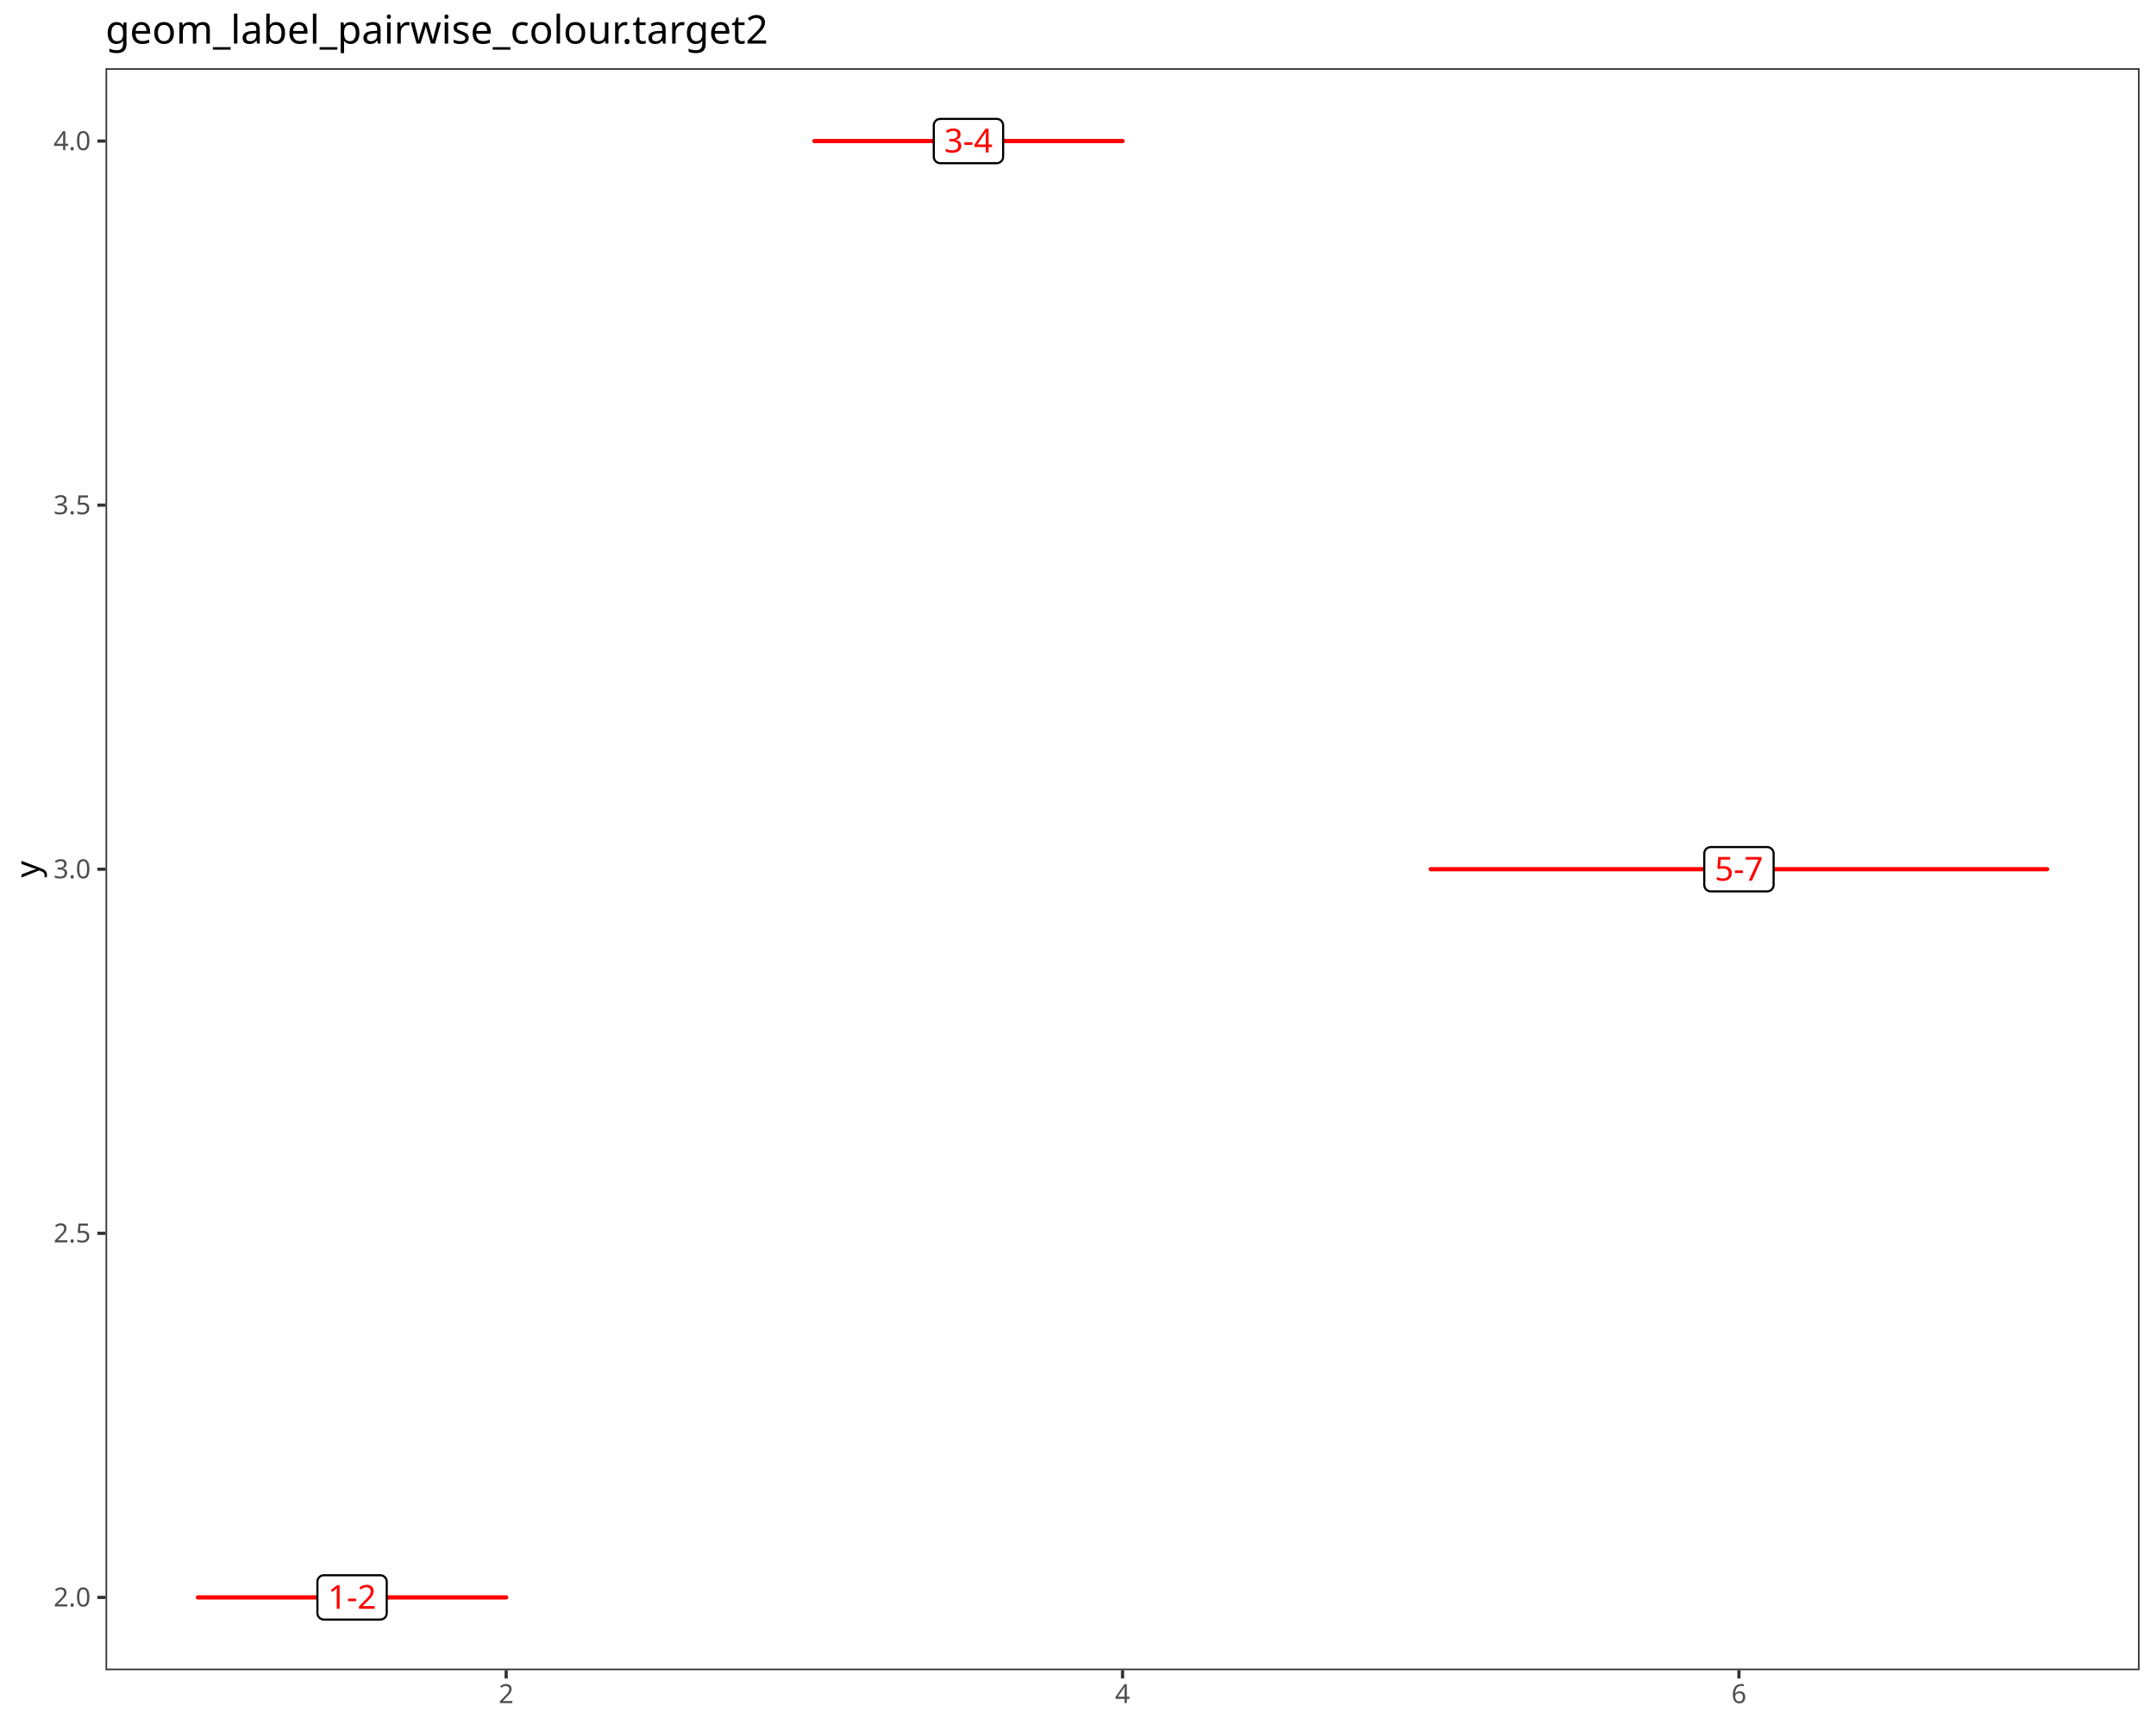
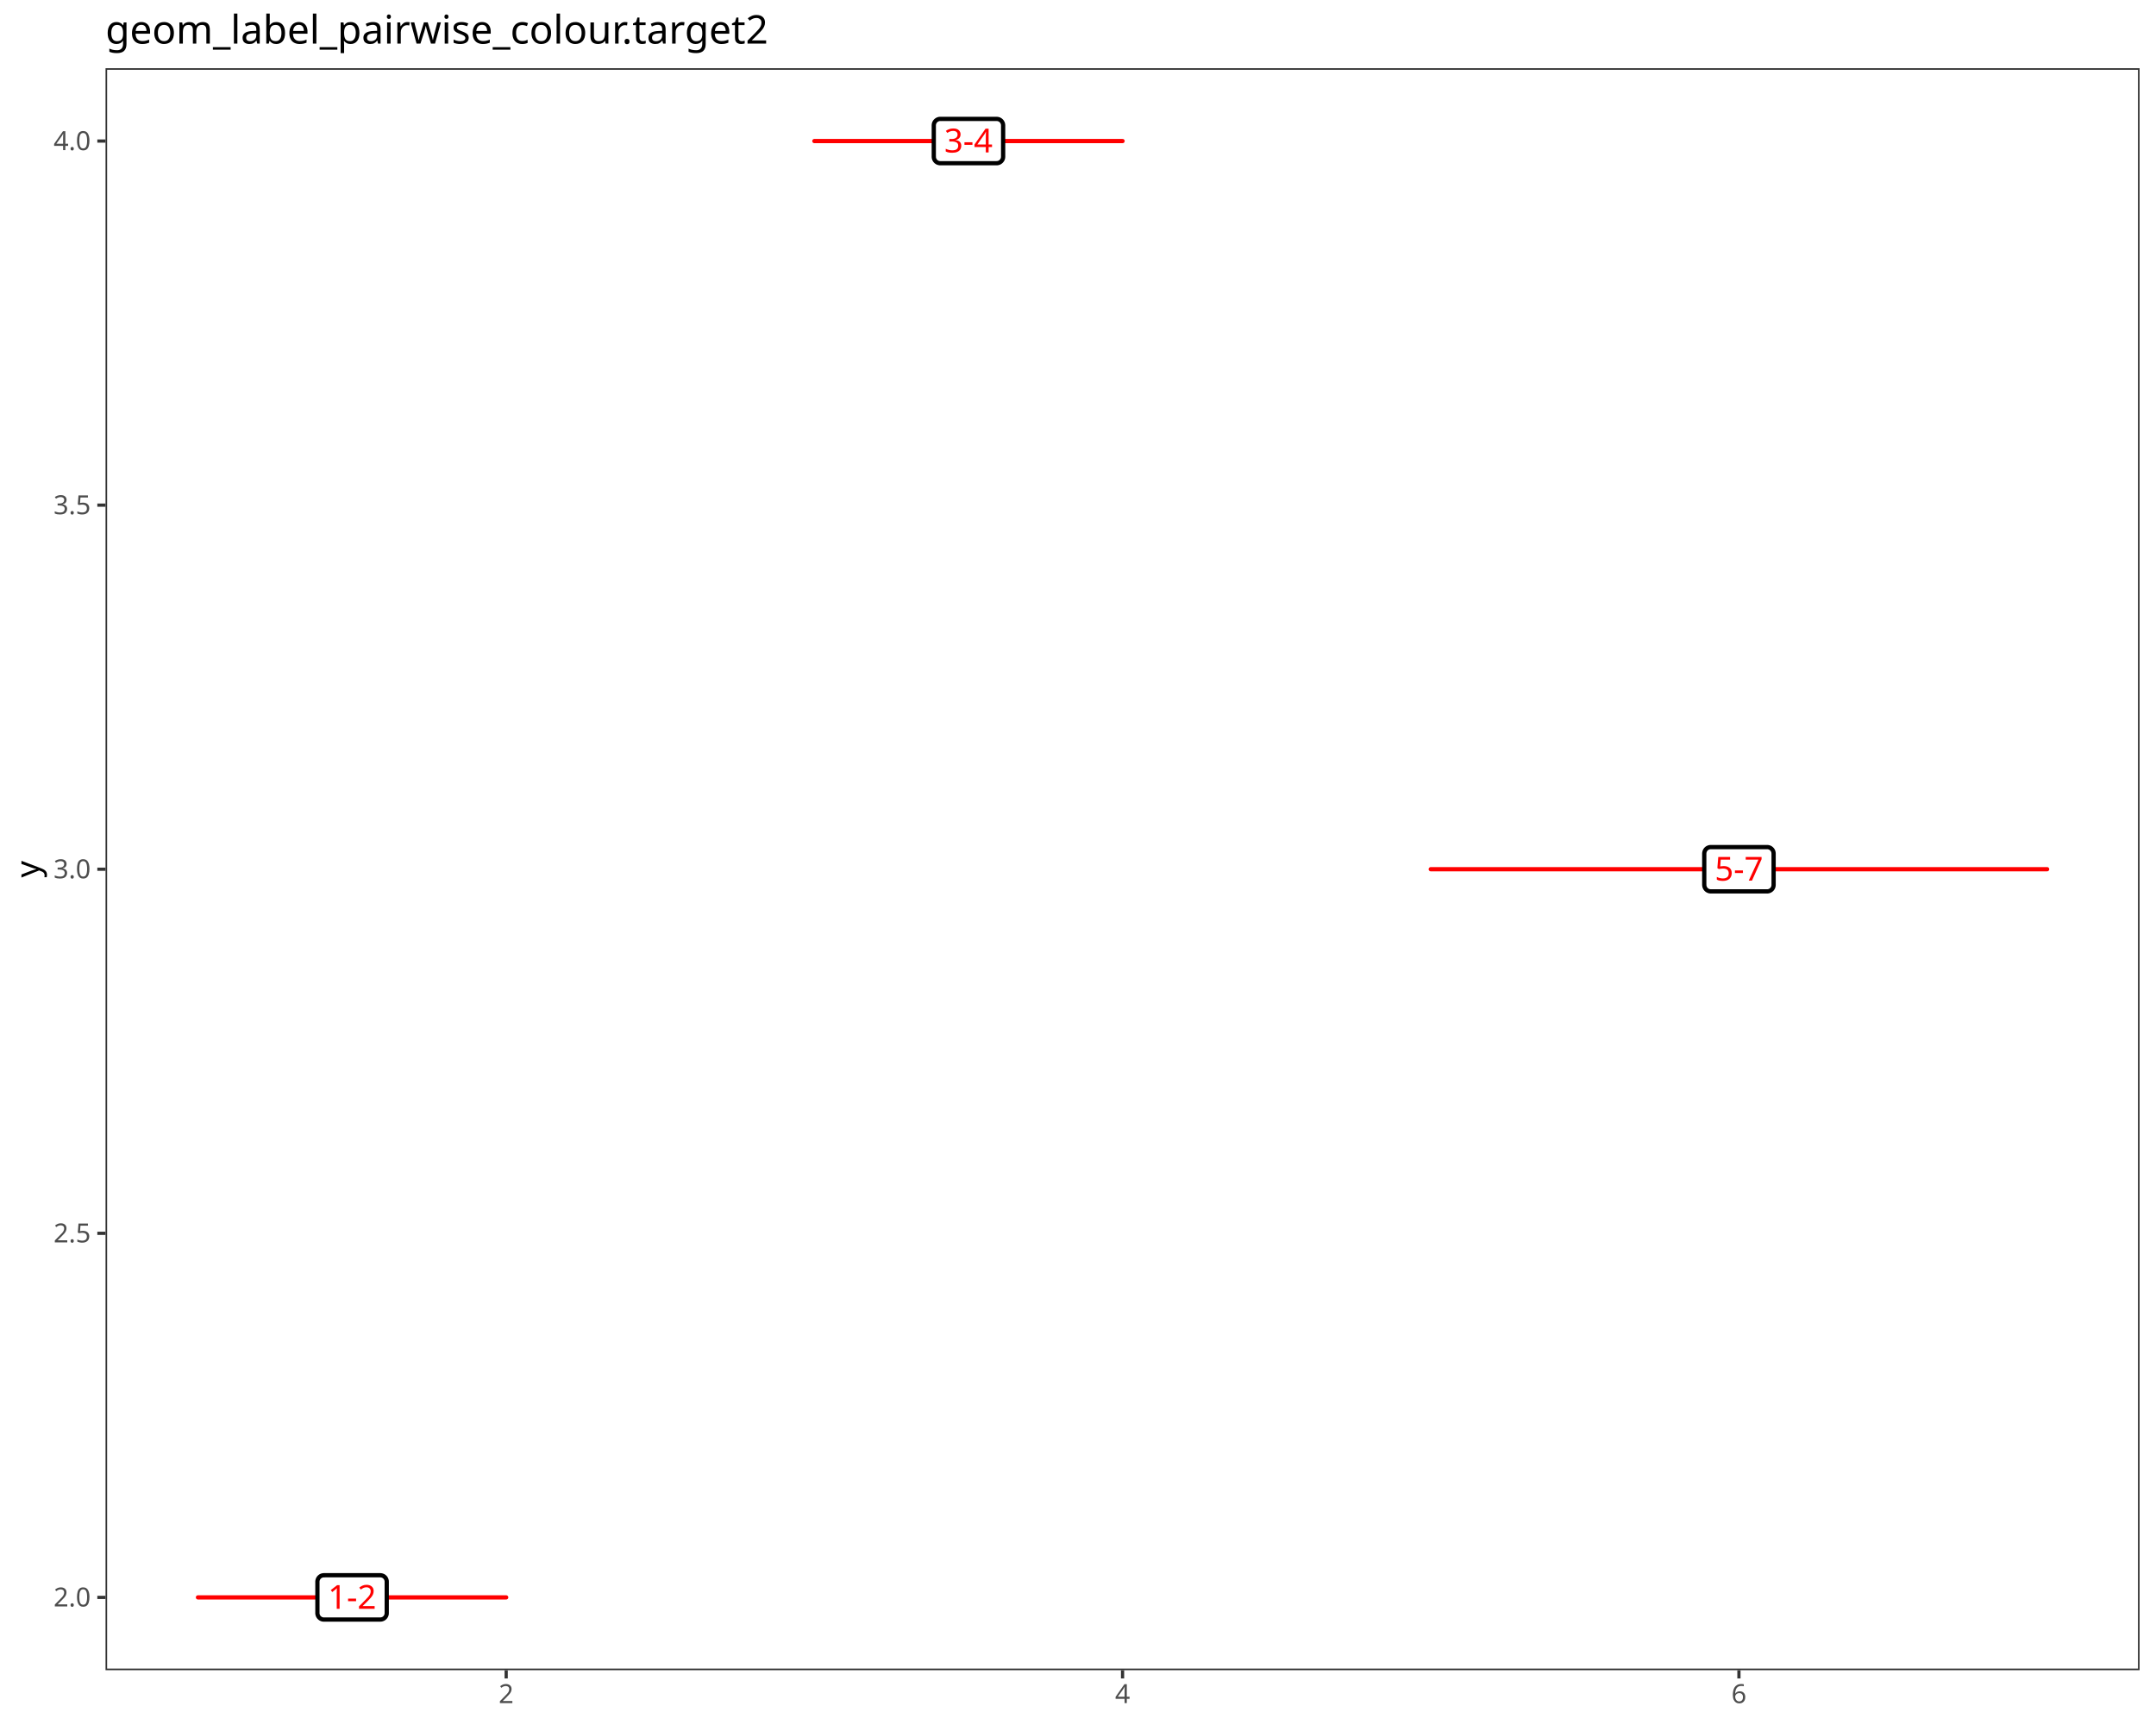
<svg xmlns="http://www.w3.org/2000/svg" class="svglite" data-engine-version="2.0" width="720.00pt" height="576.00pt" viewBox="0 0 720.00 576.00">
  <defs>
    <style type="text/css">
    .svglite line, .svglite polyline, .svglite polygon, .svglite path, .svglite rect, .svglite circle {
      fill: none;
      stroke: #000000;
      stroke-linecap: round;
      stroke-linejoin: round;
      stroke-miterlimit: 10.00;
    }
  </style>
  </defs>
  <rect width="100%" height="100%" style="stroke: none; fill: #FFFFFF;" />
  <defs>
    <clipPath id="cpMC4wMHw3MjAuMDB8MC4wMHw1NzYuMDA=">
      <rect x="0.00" y="0.00" width="720.00" height="576.00" />
    </clipPath>
  </defs>
  <g clip-path="url(#cpMC4wMHw3MjAuMDB8MC4wMHw1NzYuMDA=)">
    <rect x="0.00" y="0.00" width="720.00" height="576.00" style="stroke-width: 1.07; stroke: #FFFFFF; fill: #FFFFFF;" />
  </g>
  <defs>
    <clipPath id="cpMzUuMjR8NzE0LjUyfDIyLjc4fDU1Ny43MQ==">
      <rect x="35.24" y="22.78" width="679.28" height="534.92" />
    </clipPath>
  </defs>
  <g clip-path="url(#cpMzUuMjR8NzE0LjUyfDIyLjc4fDU1Ny43MQ==)">
    <rect x="35.24" y="22.78" width="679.28" height="534.92" style="stroke-width: 1.07; stroke: none; fill: #FFFFFF;" />
    <line x1="66.11" y1="533.39" x2="169.04" y2="533.39" style="stroke-width: 1.42; stroke: #FF0000;" />
-     <polygon points="108.16,540.79 126.99,540.79 126.91,540.79 127.25,540.77 127.59,540.70 127.92,540.58 128.22,540.41 128.49,540.19 128.72,539.93 128.91,539.63 129.04,539.31 129.13,538.98 129.15,538.63 129.15,538.63 129.15,528.15 129.15,528.15 129.13,527.81 129.04,527.47 128.91,527.15 128.72,526.85 128.49,526.59 128.22,526.37 127.92,526.20 127.59,526.08 127.25,526.01 126.99,525.99 108.16,525.99 108.42,526.01 108.07,525.99 107.73,526.04 107.39,526.13 107.08,526.28 106.79,526.48 106.54,526.72 106.33,527.00 106.17,527.31 106.06,527.64 106.00,527.98 106.00,528.15 106.00,538.63 106.00,538.46 106.00,538.80 106.06,539.15 106.17,539.48 106.33,539.78 106.54,540.06 106.79,540.30 107.08,540.50 107.39,540.65 107.73,540.75 108.07,540.79 " style="stroke-width: 0.71; fill: #FFFFFF;" />
+     <polygon points="108.16,540.79 126.99,540.79 126.91,540.79 127.25,540.77 127.59,540.70 127.92,540.58 128.22,540.41 128.49,540.19 128.72,539.93 128.91,539.63 129.04,539.31 129.13,538.98 129.15,538.63 129.15,538.63 129.15,528.15 129.15,528.15 129.13,527.81 129.04,527.47 128.91,527.15 128.72,526.85 128.49,526.59 128.22,526.37 127.92,526.20 127.59,526.08 127.25,526.01 126.99,525.99 108.16,525.99 108.42,526.01 108.07,525.99 107.73,526.04 107.39,526.13 107.08,526.28 106.79,526.48 106.54,526.72 106.33,527.00 106.17,527.31 106.06,527.64 106.00,527.98 106.00,528.15 106.00,538.63 106.00,538.46 106.00,538.80 106.06,539.15 106.17,539.48 106.33,539.78 106.54,540.06 106.79,540.30 107.08,540.50 107.39,540.65 107.73,540.75 108.07,540.79 " style="stroke-width: 1.42; fill: #FFFFFF;" />
    <text x="117.58" y="537.19" text-anchor="middle" style="font-size: 11.04px; fill: #FF0000; font-family: sans;" textLength="15.96px" lengthAdjust="spacingAndGlyphs">1-2</text>
    <line x1="271.96" y1="47.10" x2="374.88" y2="47.10" style="stroke-width: 1.42; stroke: #FF0000;" />
-     <polygon points="314.00,54.50 332.84,54.50 332.75,54.50 333.10,54.48 333.44,54.41 333.76,54.29 334.06,54.11 334.33,53.89 334.56,53.63 334.75,53.34 334.89,53.02 334.97,52.68 335.00,52.34 335.00,52.34 335.00,41.86 335.00,41.86 334.97,41.51 334.89,41.18 334.75,40.86 334.56,40.56 334.33,40.30 334.06,40.08 333.76,39.91 333.44,39.78 333.10,39.72 332.84,39.70 314.00,39.70 314.26,39.72 313.91,39.70 313.57,39.74 313.23,39.84 312.92,39.99 312.63,40.19 312.38,40.43 312.17,40.70 312.01,41.01 311.90,41.34 311.85,41.69 311.84,41.86 311.84,52.34 311.85,52.16 311.85,52.51 311.90,52.85 312.01,53.18 312.17,53.49 312.38,53.77 312.63,54.01 312.92,54.21 313.23,54.36 313.57,54.45 313.91,54.50 " style="stroke-width: 0.71; fill: #FFFFFF;" />
+     <polygon points="314.00,54.50 332.84,54.50 332.75,54.50 333.10,54.48 333.44,54.41 333.76,54.29 334.06,54.11 334.33,53.89 334.56,53.63 334.75,53.34 334.89,53.02 334.97,52.68 335.00,52.34 335.00,52.34 335.00,41.86 335.00,41.86 334.97,41.51 334.89,41.18 334.75,40.86 334.56,40.56 334.33,40.30 334.06,40.08 333.76,39.91 333.44,39.78 333.10,39.72 332.84,39.70 314.00,39.70 314.26,39.72 313.91,39.70 313.57,39.74 313.23,39.84 312.92,39.99 312.63,40.19 312.38,40.43 312.17,40.70 312.01,41.01 311.90,41.34 311.85,41.69 311.84,41.86 311.84,52.34 311.85,52.16 311.85,52.51 311.90,52.85 312.01,53.18 312.17,53.49 312.38,53.77 312.63,54.01 312.92,54.21 313.23,54.36 313.57,54.45 313.91,54.50 " style="stroke-width: 1.42; fill: #FFFFFF;" />
    <text x="323.42" y="50.90" text-anchor="middle" style="font-size: 11.04px; fill: #FF0000; font-family: sans;" textLength="15.96px" lengthAdjust="spacingAndGlyphs">3-4</text>
    <line x1="477.80" y1="290.24" x2="683.64" y2="290.24" style="stroke-width: 1.42; stroke: #FF0000;" />
-     <polygon points="571.30,297.64 590.14,297.64 590.05,297.64 590.40,297.63 590.74,297.56 591.07,297.43 591.37,297.26 591.64,297.04 591.87,296.78 592.05,296.49 592.19,296.17 592.27,295.83 592.30,295.48 592.30,295.48 592.30,285.01 592.30,285.01 592.27,284.66 592.19,284.32 592.05,284.00 591.87,283.71 591.64,283.45 591.37,283.23 591.07,283.05 590.74,282.93 590.40,282.86 590.14,282.85 571.30,282.85 571.56,282.86 571.22,282.85 570.87,282.89 570.54,282.99 570.22,283.14 569.94,283.33 569.69,283.57 569.48,283.85 569.32,284.16 569.21,284.49 569.15,284.83 569.14,285.01 569.14,295.48 569.15,295.31 569.15,295.66 569.21,296.00 569.32,296.33 569.48,296.64 569.69,296.92 569.94,297.16 570.22,297.35 570.54,297.50 570.87,297.60 571.22,297.64 " style="stroke-width: 0.71; fill: #FFFFFF;" />
+     <polygon points="571.30,297.64 590.14,297.64 590.05,297.64 590.40,297.63 590.74,297.56 591.07,297.43 591.37,297.26 591.64,297.04 591.87,296.78 592.05,296.49 592.19,296.17 592.27,295.83 592.30,295.48 592.30,295.48 592.30,285.01 592.30,285.01 592.27,284.66 592.19,284.32 592.05,284.00 591.87,283.71 591.64,283.45 591.37,283.23 591.07,283.05 590.74,282.93 590.40,282.86 590.14,282.85 571.30,282.85 571.56,282.86 571.22,282.85 570.87,282.89 570.54,282.99 570.22,283.14 569.94,283.33 569.69,283.57 569.48,283.85 569.32,284.16 569.21,284.49 569.15,284.83 569.14,285.01 569.14,295.48 569.15,295.31 569.15,295.66 569.21,296.00 569.32,296.33 569.48,296.64 569.69,296.92 569.94,297.16 570.22,297.35 570.54,297.50 570.87,297.60 571.22,297.64 " style="stroke-width: 1.42; fill: #FFFFFF;" />
    <text x="580.72" y="294.04" text-anchor="middle" style="font-size: 11.04px; fill: #FF0000; font-family: sans;" textLength="15.96px" lengthAdjust="spacingAndGlyphs">5-7</text>
    <rect x="35.24" y="22.78" width="679.28" height="534.92" style="stroke-width: 1.07; stroke: #333333;" />
  </g>
  <g clip-path="url(#cpMC4wMHw3MjAuMDB8MC4wMHw1NzYuMDA=)">
    <text x="30.31" y="536.42" text-anchor="end" style="font-size: 8.80px; fill: #4D4D4D; font-family: sans;" textLength="12.23px" lengthAdjust="spacingAndGlyphs">2.0</text>
    <text x="30.31" y="414.85" text-anchor="end" style="font-size: 8.80px; fill: #4D4D4D; font-family: sans;" textLength="12.23px" lengthAdjust="spacingAndGlyphs">2.5</text>
    <text x="30.31" y="293.27" text-anchor="end" style="font-size: 8.80px; fill: #4D4D4D; font-family: sans;" textLength="12.23px" lengthAdjust="spacingAndGlyphs">3.0</text>
    <text x="30.31" y="171.70" text-anchor="end" style="font-size: 8.80px; fill: #4D4D4D; font-family: sans;" textLength="12.23px" lengthAdjust="spacingAndGlyphs">3.5</text>
    <text x="30.31" y="50.13" text-anchor="end" style="font-size: 8.80px; fill: #4D4D4D; font-family: sans;" textLength="12.23px" lengthAdjust="spacingAndGlyphs">4.0</text>
    <polyline points="32.50,533.39 35.24,533.39 " style="stroke-width: 1.07; stroke: #333333; stroke-linecap: butt;" />
    <polyline points="32.50,411.82 35.24,411.82 " style="stroke-width: 1.07; stroke: #333333; stroke-linecap: butt;" />
    <polyline points="32.50,290.24 35.24,290.24 " style="stroke-width: 1.07; stroke: #333333; stroke-linecap: butt;" />
    <polyline points="32.50,168.67 35.24,168.67 " style="stroke-width: 1.07; stroke: #333333; stroke-linecap: butt;" />
    <polyline points="32.50,47.10 35.24,47.10 " style="stroke-width: 1.07; stroke: #333333; stroke-linecap: butt;" />
    <polyline points="169.04,560.45 169.04,557.71 " style="stroke-width: 1.07; stroke: #333333; stroke-linecap: butt;" />
    <polyline points="374.88,560.45 374.88,557.71 " style="stroke-width: 1.07; stroke: #333333; stroke-linecap: butt;" />
    <polyline points="580.72,560.45 580.72,557.71 " style="stroke-width: 1.07; stroke: #333333; stroke-linecap: butt;" />
    <text x="169.04" y="568.69" text-anchor="middle" style="font-size: 8.80px; fill: #4D4D4D; font-family: sans;" textLength="4.89px" lengthAdjust="spacingAndGlyphs">2</text>
    <text x="374.88" y="568.69" text-anchor="middle" style="font-size: 8.80px; fill: #4D4D4D; font-family: sans;" textLength="4.89px" lengthAdjust="spacingAndGlyphs">4</text>
    <text x="580.72" y="568.69" text-anchor="middle" style="font-size: 8.80px; fill: #4D4D4D; font-family: sans;" textLength="4.89px" lengthAdjust="spacingAndGlyphs">6</text>
    <text transform="translate(13.05,290.24) rotate(-90)" text-anchor="middle" style="font-size: 11.00px; font-family: sans;" textLength="5.50px" lengthAdjust="spacingAndGlyphs">y</text>
    <text x="35.24" y="14.56" style="font-size: 13.20px; font-family: sans;" textLength="212.08px" lengthAdjust="spacingAndGlyphs">geom_label_pairwise_colour.target2</text>
  </g>
</svg>
